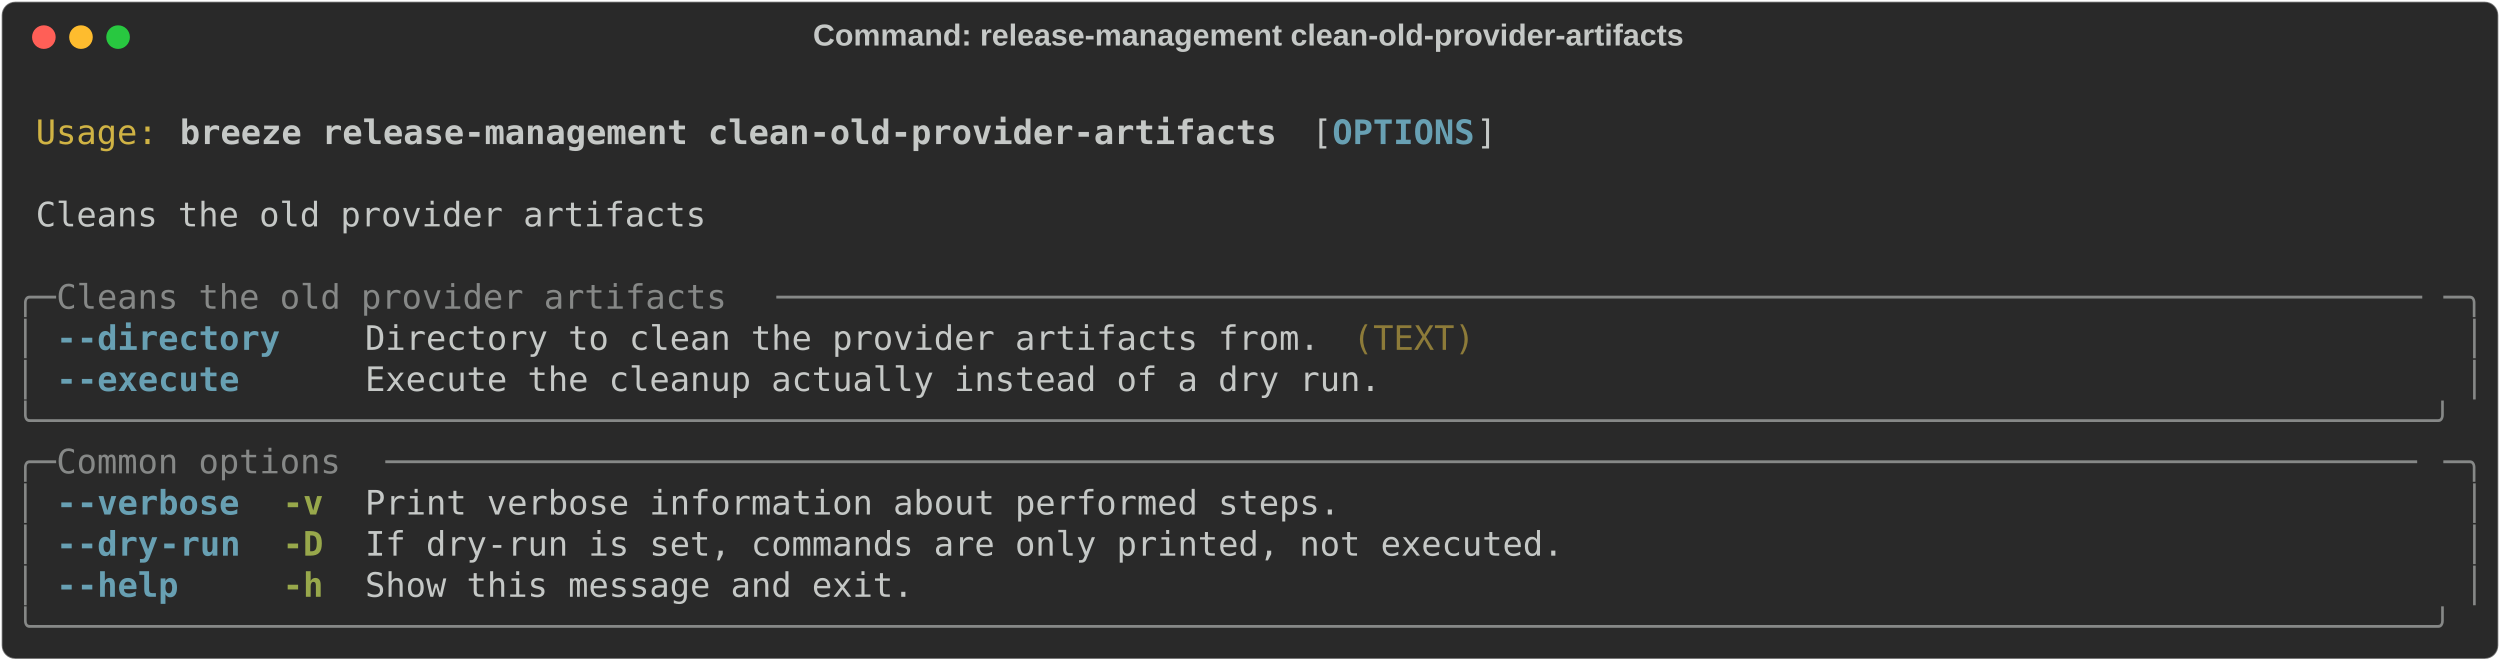
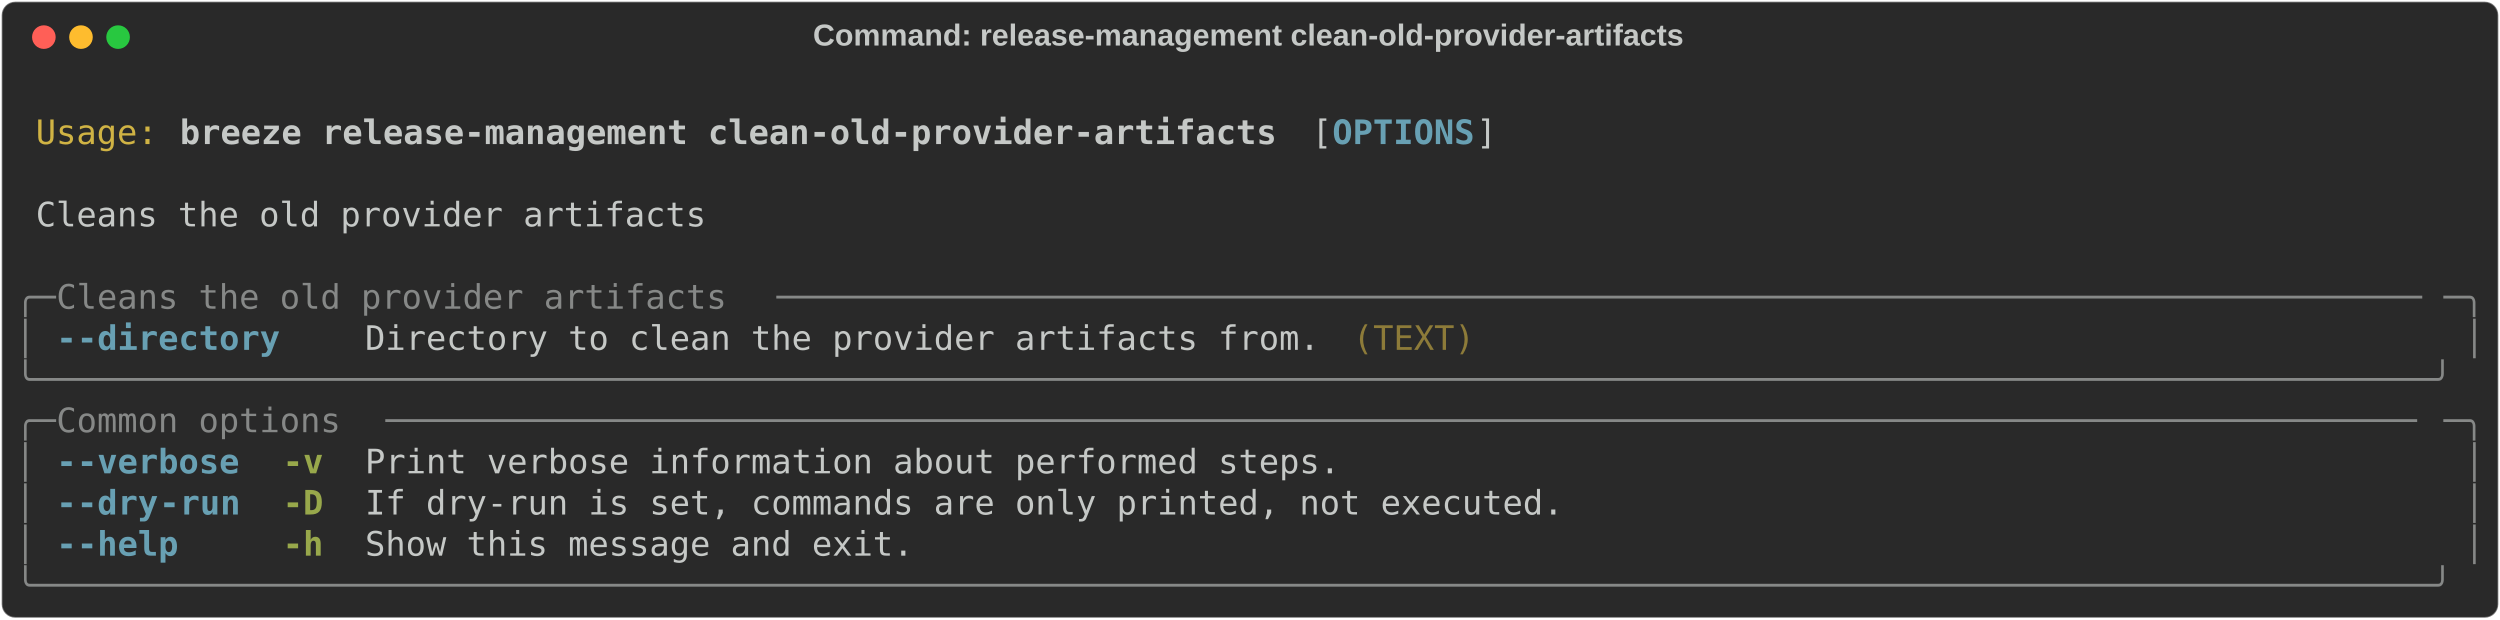
- <svg xmlns="http://www.w3.org/2000/svg" class="rich-terminal" viewBox="0 0 1482 391.6">
+ <svg xmlns="http://www.w3.org/2000/svg" class="rich-terminal" viewBox="0 0 1482 367.2">
  <style>

    @font-face {
        font-family: "Fira Code";
        src: local("FiraCode-Regular"),
                url("https://cdnjs.cloudflare.com/ajax/libs/firacode/6.2.0/woff2/FiraCode-Regular.woff2") format("woff2"),
                url("https://cdnjs.cloudflare.com/ajax/libs/firacode/6.2.0/woff/FiraCode-Regular.woff") format("woff");
        font-style: normal;
        font-weight: 400;
    }
    @font-face {
        font-family: "Fira Code";
        src: local("FiraCode-Bold"),
                url("https://cdnjs.cloudflare.com/ajax/libs/firacode/6.2.0/woff2/FiraCode-Bold.woff2") format("woff2"),
                url("https://cdnjs.cloudflare.com/ajax/libs/firacode/6.2.0/woff/FiraCode-Bold.woff") format("woff");
        font-style: bold;
        font-weight: 700;
    }

    .breeze-release-management-clean-old-provider-artifacts-matrix {
        font-family: Fira Code, monospace;
        font-size: 20px;
        line-height: 24.4px;
        font-variant-east-asian: full-width;
    }

    .breeze-release-management-clean-old-provider-artifacts-title {
        font-size: 18px;
        font-weight: bold;
        font-family: arial;
    }

    .breeze-release-management-clean-old-provider-artifacts-r1 { fill: #c5c8c6 }
.breeze-release-management-clean-old-provider-artifacts-r2 { fill: #d0b344 }
.breeze-release-management-clean-old-provider-artifacts-r3 { fill: #c5c8c6;font-weight: bold }
.breeze-release-management-clean-old-provider-artifacts-r4 { fill: #68a0b3;font-weight: bold }
.breeze-release-management-clean-old-provider-artifacts-r5 { fill: #868887 }
.breeze-release-management-clean-old-provider-artifacts-r6 { fill: #8d7b39 }
.breeze-release-management-clean-old-provider-artifacts-r7 { fill: #98a84b;font-weight: bold }
    </style>
  <defs>
    <clipPath id="breeze-release-management-clean-old-provider-artifacts-clip-terminal">
-       <rect x="0" y="0" width="1463.0" height="340.6" />
+       <rect x="0" y="0" width="1463.0" height="316.2" />
    </clipPath>
    <clipPath id="breeze-release-management-clean-old-provider-artifacts-line-0">
      <rect x="0" y="1.5" width="1464" height="24.65" />
    </clipPath>
    <clipPath id="breeze-release-management-clean-old-provider-artifacts-line-1">
      <rect x="0" y="25.9" width="1464" height="24.65" />
    </clipPath>
    <clipPath id="breeze-release-management-clean-old-provider-artifacts-line-2">
      <rect x="0" y="50.3" width="1464" height="24.65" />
    </clipPath>
    <clipPath id="breeze-release-management-clean-old-provider-artifacts-line-3">
      <rect x="0" y="74.7" width="1464" height="24.65" />
    </clipPath>
    <clipPath id="breeze-release-management-clean-old-provider-artifacts-line-4">
      <rect x="0" y="99.1" width="1464" height="24.65" />
    </clipPath>
    <clipPath id="breeze-release-management-clean-old-provider-artifacts-line-5">
      <rect x="0" y="123.5" width="1464" height="24.65" />
    </clipPath>
    <clipPath id="breeze-release-management-clean-old-provider-artifacts-line-6">
      <rect x="0" y="147.9" width="1464" height="24.65" />
    </clipPath>
    <clipPath id="breeze-release-management-clean-old-provider-artifacts-line-7">
      <rect x="0" y="172.3" width="1464" height="24.65" />
    </clipPath>
    <clipPath id="breeze-release-management-clean-old-provider-artifacts-line-8">
      <rect x="0" y="196.7" width="1464" height="24.65" />
    </clipPath>
    <clipPath id="breeze-release-management-clean-old-provider-artifacts-line-9">
      <rect x="0" y="221.1" width="1464" height="24.65" />
    </clipPath>
    <clipPath id="breeze-release-management-clean-old-provider-artifacts-line-10">
      <rect x="0" y="245.5" width="1464" height="24.65" />
    </clipPath>
    <clipPath id="breeze-release-management-clean-old-provider-artifacts-line-11">
      <rect x="0" y="269.9" width="1464" height="24.65" />
    </clipPath>
-     <clipPath id="breeze-release-management-clean-old-provider-artifacts-line-12">
-       <rect x="0" y="294.3" width="1464" height="24.65" />
-     </clipPath>
  </defs>
-   <rect fill="#292929" stroke="rgba(255,255,255,0.35)" stroke-width="1" x="1" y="1" width="1480" height="389.6" rx="8" />
+   <rect fill="#292929" stroke="rgba(255,255,255,0.35)" stroke-width="1" x="1" y="1" width="1480" height="365.2" rx="8" />
  <text class="breeze-release-management-clean-old-provider-artifacts-title" fill="#c5c8c6" text-anchor="middle" x="740" y="27">Command: release-management clean-old-provider-artifacts</text>
  <g transform="translate(26,22)">
    <circle cx="0" cy="0" r="7" fill="#ff5f57" />
    <circle cx="22" cy="0" r="7" fill="#febc2e" />
    <circle cx="44" cy="0" r="7" fill="#28c840" />
  </g>
  <g transform="translate(9, 41)" clip-path="url(#breeze-release-management-clean-old-provider-artifacts-clip-terminal)">
    <g class="breeze-release-management-clean-old-provider-artifacts-matrix">
      <text class="breeze-release-management-clean-old-provider-artifacts-r1" x="1464" y="20" textLength="12.2" clip-path="url(#breeze-release-management-clean-old-provider-artifacts-line-0)">
</text>
      <text class="breeze-release-management-clean-old-provider-artifacts-r2" x="12.2" y="44.4" textLength="73.2" clip-path="url(#breeze-release-management-clean-old-provider-artifacts-line-1)">Usage:</text>
      <text class="breeze-release-management-clean-old-provider-artifacts-r3" x="97.6" y="44.4" textLength="658.8" clip-path="url(#breeze-release-management-clean-old-provider-artifacts-line-1)">breeze release-management clean-old-provider-artifacts</text>
      <text class="breeze-release-management-clean-old-provider-artifacts-r1" x="768.6" y="44.4" textLength="12.2" clip-path="url(#breeze-release-management-clean-old-provider-artifacts-line-1)">[</text>
      <text class="breeze-release-management-clean-old-provider-artifacts-r4" x="780.8" y="44.4" textLength="85.4" clip-path="url(#breeze-release-management-clean-old-provider-artifacts-line-1)">OPTIONS</text>
      <text class="breeze-release-management-clean-old-provider-artifacts-r1" x="866.2" y="44.4" textLength="12.2" clip-path="url(#breeze-release-management-clean-old-provider-artifacts-line-1)">]</text>
      <text class="breeze-release-management-clean-old-provider-artifacts-r1" x="1464" y="44.4" textLength="12.2" clip-path="url(#breeze-release-management-clean-old-provider-artifacts-line-1)">
</text>
      <text class="breeze-release-management-clean-old-provider-artifacts-r1" x="1464" y="68.8" textLength="12.2" clip-path="url(#breeze-release-management-clean-old-provider-artifacts-line-2)">
</text>
      <text class="breeze-release-management-clean-old-provider-artifacts-r1" x="12.2" y="93.2" textLength="402.6" clip-path="url(#breeze-release-management-clean-old-provider-artifacts-line-3)">Cleans the old provider artifacts</text>
      <text class="breeze-release-management-clean-old-provider-artifacts-r1" x="1464" y="93.2" textLength="12.2" clip-path="url(#breeze-release-management-clean-old-provider-artifacts-line-3)">
</text>
      <text class="breeze-release-management-clean-old-provider-artifacts-r1" x="1464" y="117.6" textLength="12.2" clip-path="url(#breeze-release-management-clean-old-provider-artifacts-line-4)">
</text>
      <text class="breeze-release-management-clean-old-provider-artifacts-r5" x="0" y="142" textLength="24.4" clip-path="url(#breeze-release-management-clean-old-provider-artifacts-line-5)">╭─</text>
      <text class="breeze-release-management-clean-old-provider-artifacts-r5" x="24.4" y="142" textLength="427" clip-path="url(#breeze-release-management-clean-old-provider-artifacts-line-5)"> Cleans the old provider artifacts </text>
      <text class="breeze-release-management-clean-old-provider-artifacts-r5" x="451.4" y="142" textLength="988.2" clip-path="url(#breeze-release-management-clean-old-provider-artifacts-line-5)">─────────────────────────────────────────────────────────────────────────────────</text>
      <text class="breeze-release-management-clean-old-provider-artifacts-r5" x="1439.6" y="142" textLength="24.4" clip-path="url(#breeze-release-management-clean-old-provider-artifacts-line-5)">─╮</text>
      <text class="breeze-release-management-clean-old-provider-artifacts-r1" x="1464" y="142" textLength="12.2" clip-path="url(#breeze-release-management-clean-old-provider-artifacts-line-5)">
</text>
      <text class="breeze-release-management-clean-old-provider-artifacts-r5" x="0" y="166.4" textLength="12.2" clip-path="url(#breeze-release-management-clean-old-provider-artifacts-line-6)">│</text>
      <text class="breeze-release-management-clean-old-provider-artifacts-r4" x="24.4" y="166.4" textLength="12.2" clip-path="url(#breeze-release-management-clean-old-provider-artifacts-line-6)">-</text>
      <text class="breeze-release-management-clean-old-provider-artifacts-r4" x="36.6" y="166.4" textLength="122" clip-path="url(#breeze-release-management-clean-old-provider-artifacts-line-6)">-directory</text>
      <text class="breeze-release-management-clean-old-provider-artifacts-r1" x="207.4" y="166.4" textLength="573.4" clip-path="url(#breeze-release-management-clean-old-provider-artifacts-line-6)">Directory to clean the provider artifacts from.</text>
      <text class="breeze-release-management-clean-old-provider-artifacts-r6" x="793" y="166.4" textLength="73.2" clip-path="url(#breeze-release-management-clean-old-provider-artifacts-line-6)">(TEXT)</text>
      <text class="breeze-release-management-clean-old-provider-artifacts-r5" x="1451.8" y="166.4" textLength="12.2" clip-path="url(#breeze-release-management-clean-old-provider-artifacts-line-6)">│</text>
      <text class="breeze-release-management-clean-old-provider-artifacts-r1" x="1464" y="166.4" textLength="12.2" clip-path="url(#breeze-release-management-clean-old-provider-artifacts-line-6)">
</text>
-       <text class="breeze-release-management-clean-old-provider-artifacts-r5" x="0" y="190.8" textLength="12.2" clip-path="url(#breeze-release-management-clean-old-provider-artifacts-line-7)">│</text>
-       <text class="breeze-release-management-clean-old-provider-artifacts-r4" x="24.4" y="190.8" textLength="12.2" clip-path="url(#breeze-release-management-clean-old-provider-artifacts-line-7)">-</text>
-       <text class="breeze-release-management-clean-old-provider-artifacts-r4" x="36.6" y="190.8" textLength="97.6" clip-path="url(#breeze-release-management-clean-old-provider-artifacts-line-7)">-execute</text>
-       <text class="breeze-release-management-clean-old-provider-artifacts-r1" x="207.4" y="190.8" textLength="610" clip-path="url(#breeze-release-management-clean-old-provider-artifacts-line-7)">Execute the cleanup actually instead of a dry run.</text>
-       <text class="breeze-release-management-clean-old-provider-artifacts-r5" x="1451.8" y="190.8" textLength="12.2" clip-path="url(#breeze-release-management-clean-old-provider-artifacts-line-7)">│</text>
+       <text class="breeze-release-management-clean-old-provider-artifacts-r5" x="0" y="190.8" textLength="1464" clip-path="url(#breeze-release-management-clean-old-provider-artifacts-line-7)">╰──────────────────────────────────────────────────────────────────────────────────────────────────────────────────────╯</text>
      <text class="breeze-release-management-clean-old-provider-artifacts-r1" x="1464" y="190.8" textLength="12.2" clip-path="url(#breeze-release-management-clean-old-provider-artifacts-line-7)">
</text>
-       <text class="breeze-release-management-clean-old-provider-artifacts-r5" x="0" y="215.2" textLength="1464" clip-path="url(#breeze-release-management-clean-old-provider-artifacts-line-8)">╰──────────────────────────────────────────────────────────────────────────────────────────────────────────────────────╯</text>
+       <text class="breeze-release-management-clean-old-provider-artifacts-r5" x="0" y="215.2" textLength="24.4" clip-path="url(#breeze-release-management-clean-old-provider-artifacts-line-8)">╭─</text>
+       <text class="breeze-release-management-clean-old-provider-artifacts-r5" x="24.4" y="215.2" textLength="195.2" clip-path="url(#breeze-release-management-clean-old-provider-artifacts-line-8)"> Common options </text>
+       <text class="breeze-release-management-clean-old-provider-artifacts-r5" x="219.6" y="215.2" textLength="1220" clip-path="url(#breeze-release-management-clean-old-provider-artifacts-line-8)">────────────────────────────────────────────────────────────────────────────────────────────────────</text>
+       <text class="breeze-release-management-clean-old-provider-artifacts-r5" x="1439.6" y="215.2" textLength="24.4" clip-path="url(#breeze-release-management-clean-old-provider-artifacts-line-8)">─╮</text>
      <text class="breeze-release-management-clean-old-provider-artifacts-r1" x="1464" y="215.2" textLength="12.2" clip-path="url(#breeze-release-management-clean-old-provider-artifacts-line-8)">
</text>
-       <text class="breeze-release-management-clean-old-provider-artifacts-r5" x="0" y="239.6" textLength="24.4" clip-path="url(#breeze-release-management-clean-old-provider-artifacts-line-9)">╭─</text>
-       <text class="breeze-release-management-clean-old-provider-artifacts-r5" x="24.4" y="239.6" textLength="195.2" clip-path="url(#breeze-release-management-clean-old-provider-artifacts-line-9)"> Common options </text>
-       <text class="breeze-release-management-clean-old-provider-artifacts-r5" x="219.6" y="239.6" textLength="1220" clip-path="url(#breeze-release-management-clean-old-provider-artifacts-line-9)">────────────────────────────────────────────────────────────────────────────────────────────────────</text>
-       <text class="breeze-release-management-clean-old-provider-artifacts-r5" x="1439.6" y="239.6" textLength="24.4" clip-path="url(#breeze-release-management-clean-old-provider-artifacts-line-9)">─╮</text>
+       <text class="breeze-release-management-clean-old-provider-artifacts-r5" x="0" y="239.6" textLength="12.2" clip-path="url(#breeze-release-management-clean-old-provider-artifacts-line-9)">│</text>
+       <text class="breeze-release-management-clean-old-provider-artifacts-r4" x="24.4" y="239.6" textLength="12.2" clip-path="url(#breeze-release-management-clean-old-provider-artifacts-line-9)">-</text>
+       <text class="breeze-release-management-clean-old-provider-artifacts-r4" x="36.6" y="239.6" textLength="97.6" clip-path="url(#breeze-release-management-clean-old-provider-artifacts-line-9)">-verbose</text>
+       <text class="breeze-release-management-clean-old-provider-artifacts-r7" x="158.6" y="239.6" textLength="24.4" clip-path="url(#breeze-release-management-clean-old-provider-artifacts-line-9)">-v</text>
+       <text class="breeze-release-management-clean-old-provider-artifacts-r1" x="207.4" y="239.6" textLength="585.6" clip-path="url(#breeze-release-management-clean-old-provider-artifacts-line-9)">Print verbose information about performed steps.</text>
+       <text class="breeze-release-management-clean-old-provider-artifacts-r5" x="1451.8" y="239.6" textLength="12.2" clip-path="url(#breeze-release-management-clean-old-provider-artifacts-line-9)">│</text>
      <text class="breeze-release-management-clean-old-provider-artifacts-r1" x="1464" y="239.6" textLength="12.2" clip-path="url(#breeze-release-management-clean-old-provider-artifacts-line-9)">
</text>
      <text class="breeze-release-management-clean-old-provider-artifacts-r5" x="0" y="264" textLength="12.2" clip-path="url(#breeze-release-management-clean-old-provider-artifacts-line-10)">│</text>
      <text class="breeze-release-management-clean-old-provider-artifacts-r4" x="24.4" y="264" textLength="12.2" clip-path="url(#breeze-release-management-clean-old-provider-artifacts-line-10)">-</text>
-       <text class="breeze-release-management-clean-old-provider-artifacts-r4" x="36.6" y="264" textLength="97.6" clip-path="url(#breeze-release-management-clean-old-provider-artifacts-line-10)">-verbose</text>
-       <text class="breeze-release-management-clean-old-provider-artifacts-r7" x="158.6" y="264" textLength="24.4" clip-path="url(#breeze-release-management-clean-old-provider-artifacts-line-10)">-v</text>
-       <text class="breeze-release-management-clean-old-provider-artifacts-r1" x="207.4" y="264" textLength="585.6" clip-path="url(#breeze-release-management-clean-old-provider-artifacts-line-10)">Print verbose information about performed steps.</text>
+       <text class="breeze-release-management-clean-old-provider-artifacts-r4" x="36.6" y="264" textLength="48.8" clip-path="url(#breeze-release-management-clean-old-provider-artifacts-line-10)">-dry</text>
+       <text class="breeze-release-management-clean-old-provider-artifacts-r4" x="85.4" y="264" textLength="48.8" clip-path="url(#breeze-release-management-clean-old-provider-artifacts-line-10)">-run</text>
+       <text class="breeze-release-management-clean-old-provider-artifacts-r7" x="158.6" y="264" textLength="24.4" clip-path="url(#breeze-release-management-clean-old-provider-artifacts-line-10)">-D</text>
+       <text class="breeze-release-management-clean-old-provider-artifacts-r1" x="207.4" y="264" textLength="719.8" clip-path="url(#breeze-release-management-clean-old-provider-artifacts-line-10)">If dry-run is set, commands are only printed, not executed.</text>
      <text class="breeze-release-management-clean-old-provider-artifacts-r5" x="1451.8" y="264" textLength="12.2" clip-path="url(#breeze-release-management-clean-old-provider-artifacts-line-10)">│</text>
      <text class="breeze-release-management-clean-old-provider-artifacts-r1" x="1464" y="264" textLength="12.2" clip-path="url(#breeze-release-management-clean-old-provider-artifacts-line-10)">
</text>
      <text class="breeze-release-management-clean-old-provider-artifacts-r5" x="0" y="288.4" textLength="12.2" clip-path="url(#breeze-release-management-clean-old-provider-artifacts-line-11)">│</text>
      <text class="breeze-release-management-clean-old-provider-artifacts-r4" x="24.4" y="288.4" textLength="12.2" clip-path="url(#breeze-release-management-clean-old-provider-artifacts-line-11)">-</text>
-       <text class="breeze-release-management-clean-old-provider-artifacts-r4" x="36.6" y="288.4" textLength="48.8" clip-path="url(#breeze-release-management-clean-old-provider-artifacts-line-11)">-dry</text>
-       <text class="breeze-release-management-clean-old-provider-artifacts-r4" x="85.4" y="288.4" textLength="48.8" clip-path="url(#breeze-release-management-clean-old-provider-artifacts-line-11)">-run</text>
-       <text class="breeze-release-management-clean-old-provider-artifacts-r7" x="158.6" y="288.4" textLength="24.4" clip-path="url(#breeze-release-management-clean-old-provider-artifacts-line-11)">-D</text>
-       <text class="breeze-release-management-clean-old-provider-artifacts-r1" x="207.4" y="288.4" textLength="719.8" clip-path="url(#breeze-release-management-clean-old-provider-artifacts-line-11)">If dry-run is set, commands are only printed, not executed.</text>
+       <text class="breeze-release-management-clean-old-provider-artifacts-r4" x="36.6" y="288.4" textLength="61" clip-path="url(#breeze-release-management-clean-old-provider-artifacts-line-11)">-help</text>
+       <text class="breeze-release-management-clean-old-provider-artifacts-r7" x="158.6" y="288.4" textLength="24.4" clip-path="url(#breeze-release-management-clean-old-provider-artifacts-line-11)">-h</text>
+       <text class="breeze-release-management-clean-old-provider-artifacts-r1" x="207.4" y="288.4" textLength="329.4" clip-path="url(#breeze-release-management-clean-old-provider-artifacts-line-11)">Show this message and exit.</text>
      <text class="breeze-release-management-clean-old-provider-artifacts-r5" x="1451.8" y="288.4" textLength="12.2" clip-path="url(#breeze-release-management-clean-old-provider-artifacts-line-11)">│</text>
      <text class="breeze-release-management-clean-old-provider-artifacts-r1" x="1464" y="288.4" textLength="12.2" clip-path="url(#breeze-release-management-clean-old-provider-artifacts-line-11)">
</text>
-       <text class="breeze-release-management-clean-old-provider-artifacts-r5" x="0" y="312.8" textLength="12.2" clip-path="url(#breeze-release-management-clean-old-provider-artifacts-line-12)">│</text>
-       <text class="breeze-release-management-clean-old-provider-artifacts-r4" x="24.4" y="312.8" textLength="12.2" clip-path="url(#breeze-release-management-clean-old-provider-artifacts-line-12)">-</text>
-       <text class="breeze-release-management-clean-old-provider-artifacts-r4" x="36.6" y="312.8" textLength="61" clip-path="url(#breeze-release-management-clean-old-provider-artifacts-line-12)">-help</text>
-       <text class="breeze-release-management-clean-old-provider-artifacts-r7" x="158.6" y="312.8" textLength="24.4" clip-path="url(#breeze-release-management-clean-old-provider-artifacts-line-12)">-h</text>
-       <text class="breeze-release-management-clean-old-provider-artifacts-r1" x="207.4" y="312.8" textLength="329.4" clip-path="url(#breeze-release-management-clean-old-provider-artifacts-line-12)">Show this message and exit.</text>
-       <text class="breeze-release-management-clean-old-provider-artifacts-r5" x="1451.8" y="312.8" textLength="12.2" clip-path="url(#breeze-release-management-clean-old-provider-artifacts-line-12)">│</text>
+       <text class="breeze-release-management-clean-old-provider-artifacts-r5" x="0" y="312.8" textLength="1464" clip-path="url(#breeze-release-management-clean-old-provider-artifacts-line-12)">╰──────────────────────────────────────────────────────────────────────────────────────────────────────────────────────╯</text>
      <text class="breeze-release-management-clean-old-provider-artifacts-r1" x="1464" y="312.8" textLength="12.2" clip-path="url(#breeze-release-management-clean-old-provider-artifacts-line-12)">
- </text>
-       <text class="breeze-release-management-clean-old-provider-artifacts-r5" x="0" y="337.2" textLength="1464" clip-path="url(#breeze-release-management-clean-old-provider-artifacts-line-13)">╰──────────────────────────────────────────────────────────────────────────────────────────────────────────────────────╯</text>
-       <text class="breeze-release-management-clean-old-provider-artifacts-r1" x="1464" y="337.2" textLength="12.2" clip-path="url(#breeze-release-management-clean-old-provider-artifacts-line-13)">
</text>
    </g>
  </g>
</svg>
